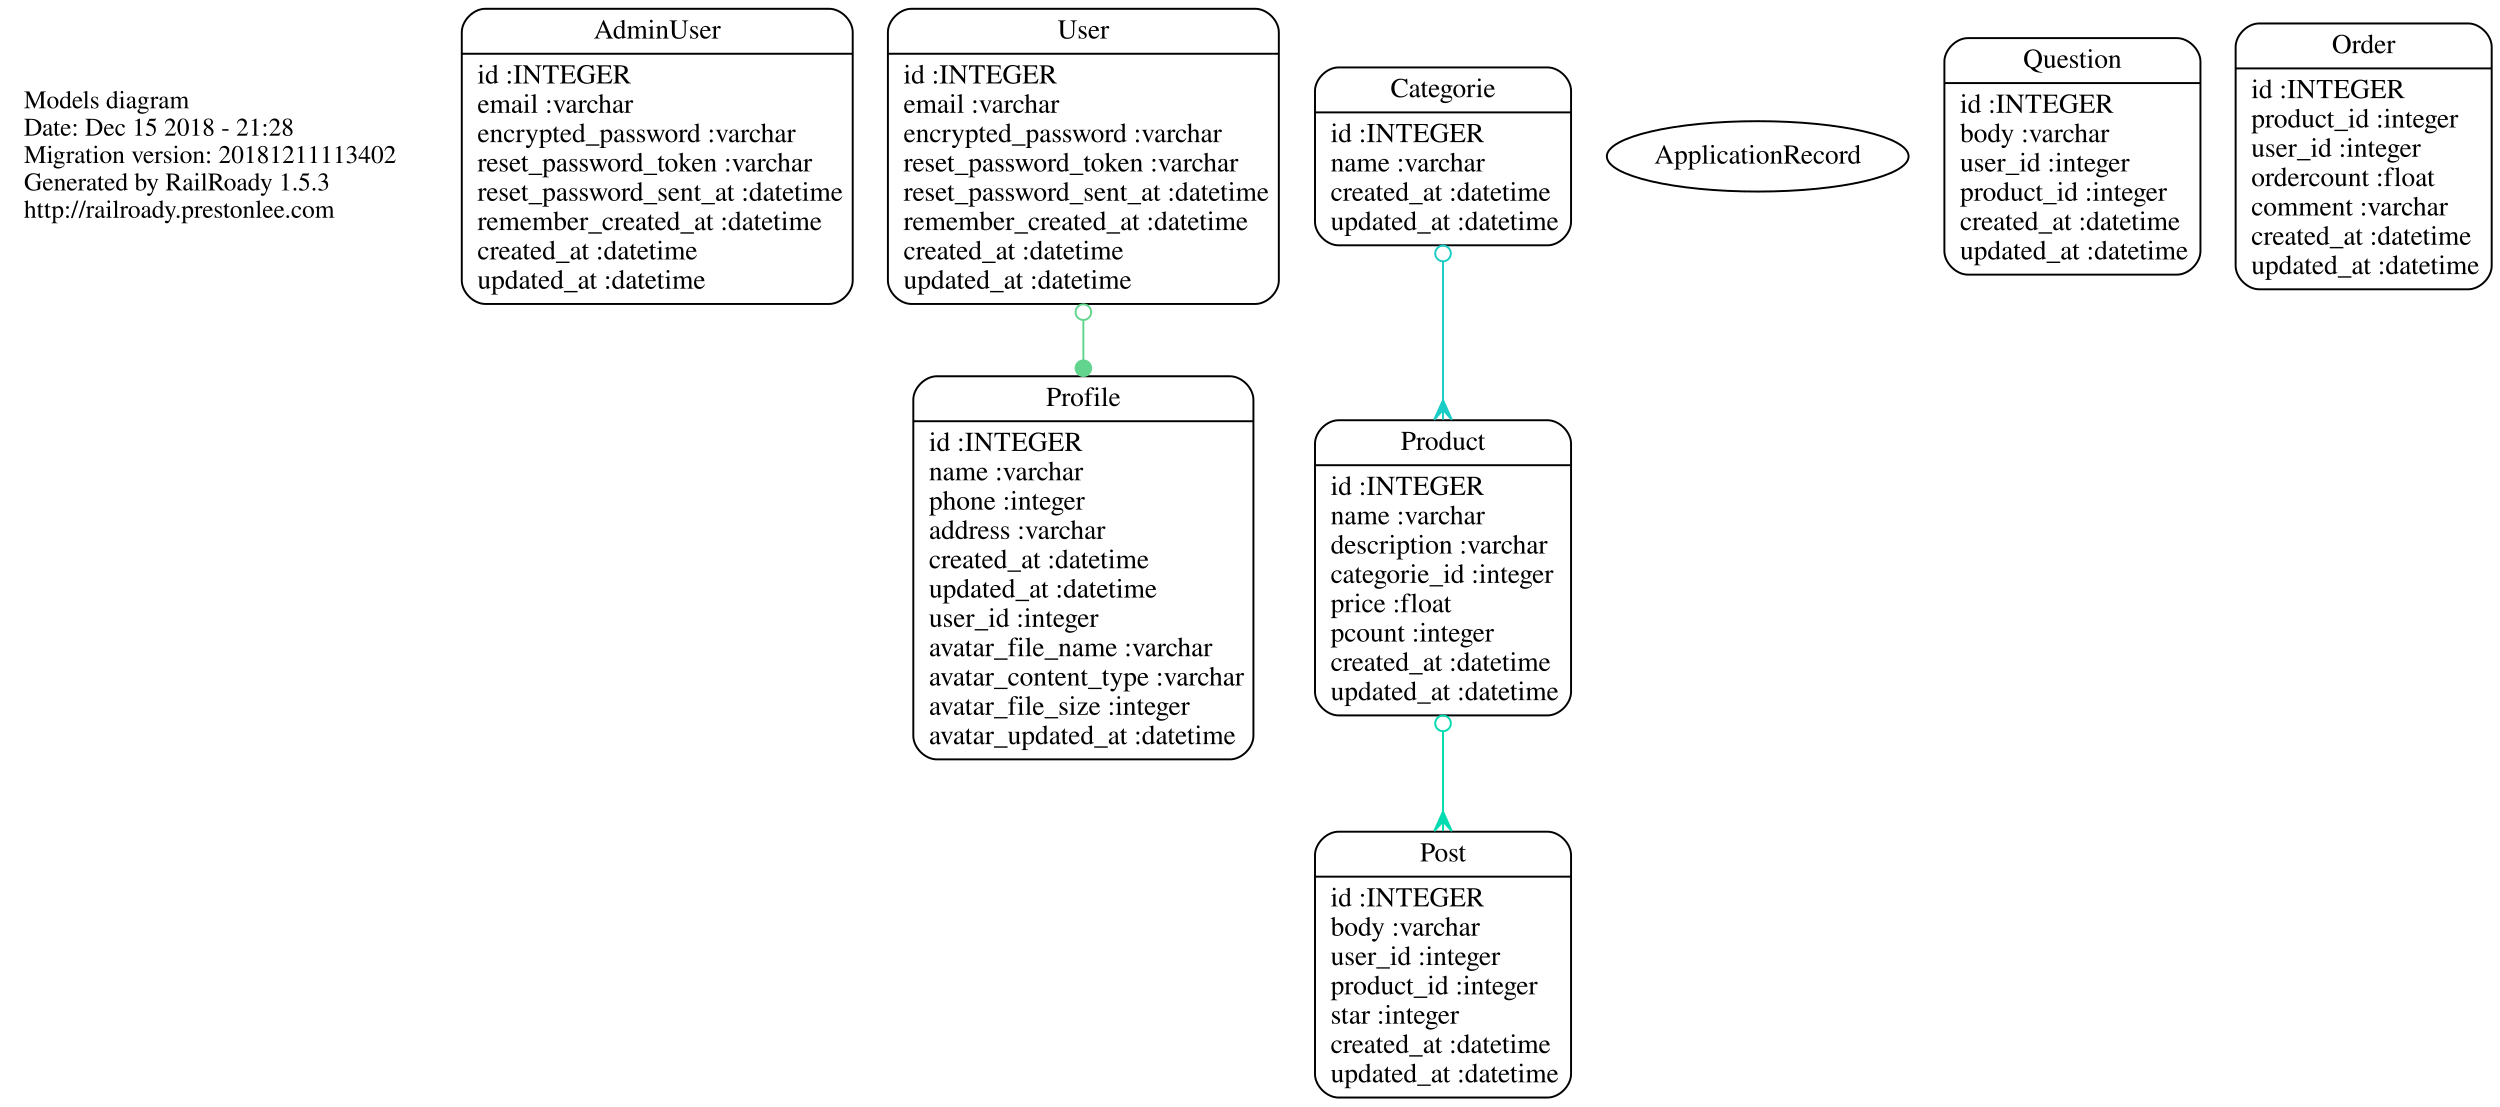
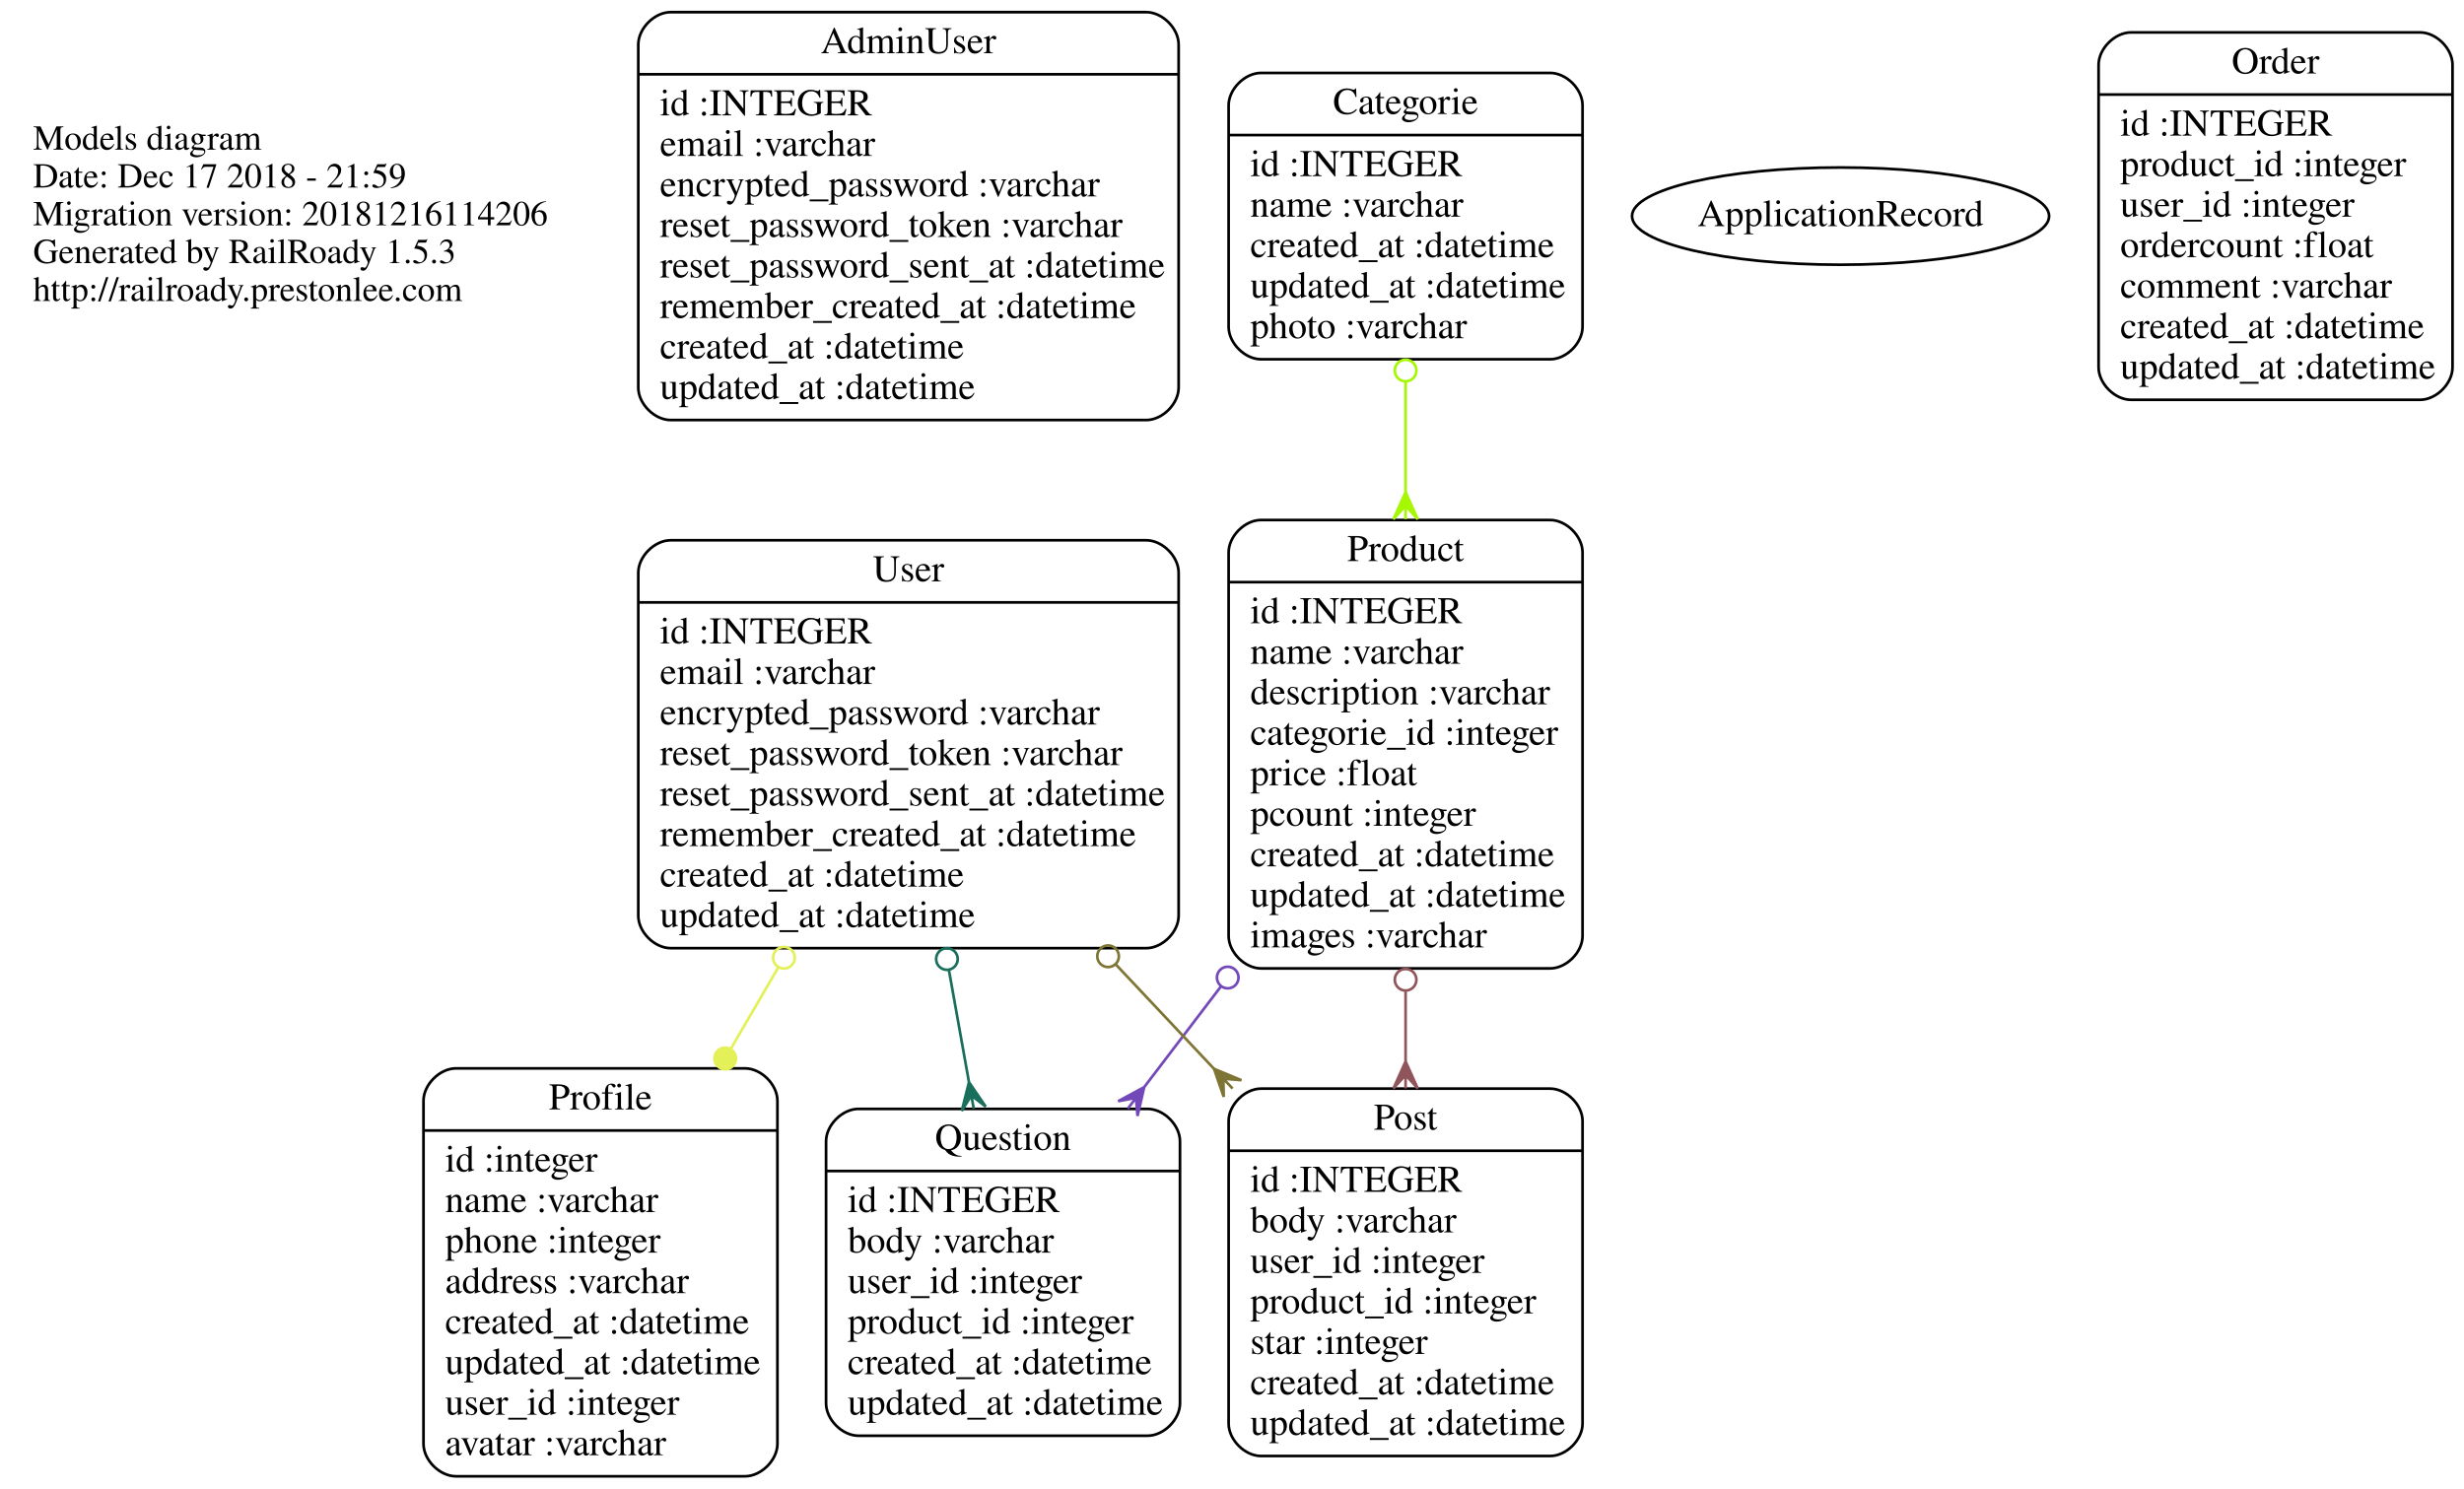
- <svg xmlns="http://www.w3.org/2000/svg" width="1279pt" height="566pt" viewBox="0.00 0.00 1278.50 566.00">
-   <g id="graph0" class="graph" transform="scale(1 1) rotate(0) translate(4 562)">
-     <polygon fill="transparent" stroke="transparent" points="-4,4 -4,-562 1274.5,-562 1274.5,4 -4,4" />
+ <svg xmlns="http://www.w3.org/2000/svg" width="912pt" height="551pt" viewBox="0.00 0.00 911.50 551.00">
+   <g id="graph0" class="graph" transform="scale(1 1) rotate(0) translate(4 547)">
+     <polygon fill="transparent" stroke="transparent" points="-4,4 -4,-547 907.5,-547 907.5,4 -4,4" />
    <g id="node1" class="node">
-       <text text-anchor="start" x="8" y="-506.6" font-family="Times,serif" font-size="13.00" fill="#000000">Models diagram</text>
-       <text text-anchor="start" x="8" y="-492.6" font-family="Times,serif" font-size="13.00" fill="#000000">Date: Dec 15 2018 - 21:28</text>
-       <text text-anchor="start" x="8" y="-478.6" font-family="Times,serif" font-size="13.00" fill="#000000">Migration version: 20181211113402</text>
-       <text text-anchor="start" x="8" y="-464.6" font-family="Times,serif" font-size="13.00" fill="#000000">Generated by RailRoady 1.5.3</text>
-       <text text-anchor="start" x="8" y="-450.6" font-family="Times,serif" font-size="13.00" fill="#000000">http://railroady.prestonlee.com</text>
+       <text text-anchor="start" x="8" y="-491.6" font-family="Times,serif" font-size="13.00" fill="#000000">Models diagram</text>
+       <text text-anchor="start" x="8" y="-477.6" font-family="Times,serif" font-size="13.00" fill="#000000">Date: Dec 17 2018 - 21:59</text>
+       <text text-anchor="start" x="8" y="-463.6" font-family="Times,serif" font-size="13.00" fill="#000000">Migration version: 20181216114206</text>
+       <text text-anchor="start" x="8" y="-449.6" font-family="Times,serif" font-size="13.00" fill="#000000">Generated by RailRoady 1.5.3</text>
+       <text text-anchor="start" x="8" y="-435.6" font-family="Times,serif" font-size="13.00" fill="#000000">http://railroady.prestonlee.com</text>
    </g>
    <g id="node2" class="node">
-       <path fill="none" stroke="#000000" d="M244,-406.5C244,-406.5 420,-406.5 420,-406.5 426,-406.5 432,-412.5 432,-418.5 432,-418.5 432,-545.5 432,-545.5 432,-551.5 426,-557.5 420,-557.5 420,-557.5 244,-557.5 244,-557.5 238,-557.5 232,-551.5 232,-545.5 232,-545.5 232,-418.5 232,-418.5 232,-412.5 238,-406.5 244,-406.5" />
-       <text text-anchor="middle" x="332" y="-542.3" font-family="Times,serif" font-size="14.00" fill="#000000">AdminUser</text>
-       <polyline fill="none" stroke="#000000" points="232,-534.5 432,-534.5 " />
-       <text text-anchor="start" x="240" y="-519.3" font-family="Times,serif" font-size="14.00" fill="#000000">id :INTEGER</text>
-       <text text-anchor="start" x="240" y="-504.3" font-family="Times,serif" font-size="14.00" fill="#000000">email :varchar</text>
-       <text text-anchor="start" x="240" y="-489.3" font-family="Times,serif" font-size="14.00" fill="#000000">encrypted_password :varchar</text>
-       <text text-anchor="start" x="240" y="-474.3" font-family="Times,serif" font-size="14.00" fill="#000000">reset_password_token :varchar</text>
-       <text text-anchor="start" x="240" y="-459.3" font-family="Times,serif" font-size="14.00" fill="#000000">reset_password_sent_at :datetime</text>
-       <text text-anchor="start" x="240" y="-444.3" font-family="Times,serif" font-size="14.00" fill="#000000">remember_created_at :datetime</text>
-       <text text-anchor="start" x="240" y="-429.3" font-family="Times,serif" font-size="14.00" fill="#000000">created_at :datetime</text>
-       <text text-anchor="start" x="240" y="-414.3" font-family="Times,serif" font-size="14.00" fill="#000000">updated_at :datetime</text>
+       <path fill="none" stroke="#000000" d="M244,-391.5C244,-391.5 420,-391.5 420,-391.5 426,-391.5 432,-397.5 432,-403.5 432,-403.5 432,-530.5 432,-530.5 432,-536.5 426,-542.5 420,-542.5 420,-542.5 244,-542.5 244,-542.5 238,-542.5 232,-536.5 232,-530.5 232,-530.5 232,-403.5 232,-403.5 232,-397.5 238,-391.5 244,-391.5" />
+       <text text-anchor="middle" x="332" y="-527.3" font-family="Times,serif" font-size="14.00" fill="#000000">AdminUser</text>
+       <polyline fill="none" stroke="#000000" points="232,-519.5 432,-519.5 " />
+       <text text-anchor="start" x="240" y="-504.3" font-family="Times,serif" font-size="14.00" fill="#000000">id :INTEGER</text>
+       <text text-anchor="start" x="240" y="-489.3" font-family="Times,serif" font-size="14.00" fill="#000000">email :varchar</text>
+       <text text-anchor="start" x="240" y="-474.3" font-family="Times,serif" font-size="14.00" fill="#000000">encrypted_password :varchar</text>
+       <text text-anchor="start" x="240" y="-459.3" font-family="Times,serif" font-size="14.00" fill="#000000">reset_password_token :varchar</text>
+       <text text-anchor="start" x="240" y="-444.3" font-family="Times,serif" font-size="14.00" fill="#000000">reset_password_sent_at :datetime</text>
+       <text text-anchor="start" x="240" y="-429.3" font-family="Times,serif" font-size="14.00" fill="#000000">remember_created_at :datetime</text>
+       <text text-anchor="start" x="240" y="-414.3" font-family="Times,serif" font-size="14.00" fill="#000000">created_at :datetime</text>
+       <text text-anchor="start" x="240" y="-399.3" font-family="Times,serif" font-size="14.00" fill="#000000">updated_at :datetime</text>
    </g>
    <g id="node3" class="node">
-       <path fill="none" stroke="#000000" d="M475,-173.5C475,-173.5 625,-173.5 625,-173.5 631,-173.5 637,-179.5 637,-185.5 637,-185.5 637,-357.5 637,-357.5 637,-363.5 631,-369.5 625,-369.5 625,-369.5 475,-369.5 475,-369.5 469,-369.5 463,-363.5 463,-357.5 463,-357.5 463,-185.5 463,-185.5 463,-179.5 469,-173.5 475,-173.5" />
-       <text text-anchor="middle" x="550" y="-354.3" font-family="Times,serif" font-size="14.00" fill="#000000">Profile</text>
-       <polyline fill="none" stroke="#000000" points="463,-346.5 637,-346.5 " />
-       <text text-anchor="start" x="471" y="-331.3" font-family="Times,serif" font-size="14.00" fill="#000000">id :INTEGER</text>
-       <text text-anchor="start" x="471" y="-316.3" font-family="Times,serif" font-size="14.00" fill="#000000">name :varchar</text>
-       <text text-anchor="start" x="471" y="-301.3" font-family="Times,serif" font-size="14.00" fill="#000000">phone :integer</text>
-       <text text-anchor="start" x="471" y="-286.3" font-family="Times,serif" font-size="14.00" fill="#000000">address :varchar</text>
-       <text text-anchor="start" x="471" y="-271.3" font-family="Times,serif" font-size="14.00" fill="#000000">created_at :datetime</text>
-       <text text-anchor="start" x="471" y="-256.3" font-family="Times,serif" font-size="14.00" fill="#000000">updated_at :datetime</text>
-       <text text-anchor="start" x="471" y="-241.3" font-family="Times,serif" font-size="14.00" fill="#000000">user_id :integer</text>
-       <text text-anchor="start" x="471" y="-226.3" font-family="Times,serif" font-size="14.00" fill="#000000">avatar_file_name :varchar</text>
-       <text text-anchor="start" x="471" y="-211.3" font-family="Times,serif" font-size="14.00" fill="#000000">avatar_content_type :varchar</text>
-       <text text-anchor="start" x="471" y="-196.3" font-family="Times,serif" font-size="14.00" fill="#000000">avatar_file_size :integer</text>
-       <text text-anchor="start" x="471" y="-181.3" font-family="Times,serif" font-size="14.00" fill="#000000">avatar_updated_at :datetime</text>
+       <path fill="none" stroke="#000000" d="M164.5,-.5C164.5,-.5 271.5,-.5 271.5,-.5 277.5,-.5 283.5,-6.5 283.5,-12.5 283.5,-12.5 283.5,-139.5 283.5,-139.5 283.5,-145.5 277.5,-151.5 271.5,-151.5 271.5,-151.5 164.5,-151.5 164.5,-151.5 158.5,-151.5 152.5,-145.5 152.5,-139.5 152.5,-139.5 152.5,-12.5 152.5,-12.5 152.5,-6.5 158.5,-.5 164.5,-.5" />
+       <text text-anchor="middle" x="218" y="-136.3" font-family="Times,serif" font-size="14.00" fill="#000000">Profile</text>
+       <polyline fill="none" stroke="#000000" points="152.5,-128.5 283.5,-128.5 " />
+       <text text-anchor="start" x="160.5" y="-113.3" font-family="Times,serif" font-size="14.00" fill="#000000">id :integer</text>
+       <text text-anchor="start" x="160.5" y="-98.3" font-family="Times,serif" font-size="14.00" fill="#000000">name :varchar</text>
+       <text text-anchor="start" x="160.5" y="-83.3" font-family="Times,serif" font-size="14.00" fill="#000000">phone :integer</text>
+       <text text-anchor="start" x="160.5" y="-68.3" font-family="Times,serif" font-size="14.00" fill="#000000">address :varchar</text>
+       <text text-anchor="start" x="160.5" y="-53.3" font-family="Times,serif" font-size="14.00" fill="#000000">created_at :datetime</text>
+       <text text-anchor="start" x="160.5" y="-38.3" font-family="Times,serif" font-size="14.00" fill="#000000">updated_at :datetime</text>
+       <text text-anchor="start" x="160.5" y="-23.3" font-family="Times,serif" font-size="14.00" fill="#000000">user_id :integer</text>
+       <text text-anchor="start" x="160.5" y="-8.3" font-family="Times,serif" font-size="14.00" fill="#000000">avatar :varchar</text>
    </g>
    <g id="node4" class="node">
-       <path fill="none" stroke="#000000" d="M680.5,-.5C680.5,-.5 787.5,-.5 787.5,-.5 793.5,-.5 799.5,-6.5 799.5,-12.5 799.5,-12.5 799.5,-124.5 799.5,-124.5 799.5,-130.5 793.5,-136.5 787.5,-136.5 787.5,-136.5 680.5,-136.5 680.5,-136.5 674.5,-136.5 668.5,-130.5 668.5,-124.5 668.5,-124.5 668.5,-12.5 668.5,-12.5 668.5,-6.5 674.5,-.5 680.5,-.5" />
-       <text text-anchor="middle" x="734" y="-121.3" font-family="Times,serif" font-size="14.00" fill="#000000">Post</text>
-       <polyline fill="none" stroke="#000000" points="668.5,-113.5 799.5,-113.5 " />
-       <text text-anchor="start" x="676.5" y="-98.3" font-family="Times,serif" font-size="14.00" fill="#000000">id :INTEGER</text>
-       <text text-anchor="start" x="676.5" y="-83.3" font-family="Times,serif" font-size="14.00" fill="#000000">body :varchar</text>
-       <text text-anchor="start" x="676.5" y="-68.3" font-family="Times,serif" font-size="14.00" fill="#000000">user_id :integer</text>
-       <text text-anchor="start" x="676.5" y="-53.3" font-family="Times,serif" font-size="14.00" fill="#000000">product_id :integer</text>
-       <text text-anchor="start" x="676.5" y="-38.3" font-family="Times,serif" font-size="14.00" fill="#000000">star :integer</text>
-       <text text-anchor="start" x="676.5" y="-23.3" font-family="Times,serif" font-size="14.00" fill="#000000">created_at :datetime</text>
-       <text text-anchor="start" x="676.5" y="-8.3" font-family="Times,serif" font-size="14.00" fill="#000000">updated_at :datetime</text>
+       <path fill="none" stroke="#000000" d="M462.5,-8C462.5,-8 569.5,-8 569.5,-8 575.5,-8 581.5,-14 581.5,-20 581.5,-20 581.5,-132 581.5,-132 581.5,-138 575.5,-144 569.5,-144 569.5,-144 462.5,-144 462.5,-144 456.5,-144 450.5,-138 450.5,-132 450.5,-132 450.5,-20 450.5,-20 450.5,-14 456.5,-8 462.5,-8" />
+       <text text-anchor="middle" x="516" y="-128.8" font-family="Times,serif" font-size="14.00" fill="#000000">Post</text>
+       <polyline fill="none" stroke="#000000" points="450.5,-121 581.5,-121 " />
+       <text text-anchor="start" x="458.5" y="-105.8" font-family="Times,serif" font-size="14.00" fill="#000000">id :INTEGER</text>
+       <text text-anchor="start" x="458.5" y="-90.8" font-family="Times,serif" font-size="14.00" fill="#000000">body :varchar</text>
+       <text text-anchor="start" x="458.5" y="-75.8" font-family="Times,serif" font-size="14.00" fill="#000000">user_id :integer</text>
+       <text text-anchor="start" x="458.5" y="-60.8" font-family="Times,serif" font-size="14.00" fill="#000000">product_id :integer</text>
+       <text text-anchor="start" x="458.5" y="-45.8" font-family="Times,serif" font-size="14.00" fill="#000000">star :integer</text>
+       <text text-anchor="start" x="458.5" y="-30.8" font-family="Times,serif" font-size="14.00" fill="#000000">created_at :datetime</text>
+       <text text-anchor="start" x="458.5" y="-15.8" font-family="Times,serif" font-size="14.00" fill="#000000">updated_at :datetime</text>
    </g>
    <g id="node5" class="node">
-       <path fill="none" stroke="#000000" d="M680.5,-436.5C680.5,-436.5 787.5,-436.5 787.5,-436.5 793.5,-436.5 799.5,-442.5 799.5,-448.5 799.5,-448.5 799.5,-515.5 799.5,-515.5 799.5,-521.5 793.5,-527.5 787.5,-527.5 787.5,-527.5 680.5,-527.5 680.5,-527.5 674.5,-527.5 668.5,-521.5 668.5,-515.5 668.5,-515.5 668.5,-448.5 668.5,-448.5 668.5,-442.5 674.5,-436.5 680.5,-436.5" />
-       <text text-anchor="middle" x="734" y="-512.3" font-family="Times,serif" font-size="14.00" fill="#000000">Categorie</text>
-       <polyline fill="none" stroke="#000000" points="668.5,-504.5 799.5,-504.5 " />
-       <text text-anchor="start" x="676.5" y="-489.3" font-family="Times,serif" font-size="14.00" fill="#000000">id :INTEGER</text>
-       <text text-anchor="start" x="676.5" y="-474.3" font-family="Times,serif" font-size="14.00" fill="#000000">name :varchar</text>
-       <text text-anchor="start" x="676.5" y="-459.3" font-family="Times,serif" font-size="14.00" fill="#000000">created_at :datetime</text>
-       <text text-anchor="start" x="676.5" y="-444.3" font-family="Times,serif" font-size="14.00" fill="#000000">updated_at :datetime</text>
+       <path fill="none" stroke="#000000" d="M462.5,-414C462.5,-414 569.5,-414 569.5,-414 575.5,-414 581.5,-420 581.5,-426 581.5,-426 581.5,-508 581.5,-508 581.5,-514 575.5,-520 569.5,-520 569.5,-520 462.5,-520 462.5,-520 456.5,-520 450.5,-514 450.5,-508 450.5,-508 450.5,-426 450.5,-426 450.5,-420 456.5,-414 462.5,-414" />
+       <text text-anchor="middle" x="516" y="-504.8" font-family="Times,serif" font-size="14.00" fill="#000000">Categorie</text>
+       <polyline fill="none" stroke="#000000" points="450.5,-497 581.5,-497 " />
+       <text text-anchor="start" x="458.5" y="-481.8" font-family="Times,serif" font-size="14.00" fill="#000000">id :INTEGER</text>
+       <text text-anchor="start" x="458.5" y="-466.8" font-family="Times,serif" font-size="14.00" fill="#000000">name :varchar</text>
+       <text text-anchor="start" x="458.5" y="-451.8" font-family="Times,serif" font-size="14.00" fill="#000000">created_at :datetime</text>
+       <text text-anchor="start" x="458.5" y="-436.8" font-family="Times,serif" font-size="14.00" fill="#000000">updated_at :datetime</text>
+       <text text-anchor="start" x="458.5" y="-421.8" font-family="Times,serif" font-size="14.00" fill="#000000">photo :varchar</text>
    </g>
    <g id="node9" class="node">
-       <path fill="none" stroke="#000000" d="M680.5,-196C680.5,-196 787.5,-196 787.5,-196 793.5,-196 799.5,-202 799.5,-208 799.5,-208 799.5,-335 799.5,-335 799.5,-341 793.5,-347 787.5,-347 787.5,-347 680.5,-347 680.5,-347 674.5,-347 668.5,-341 668.5,-335 668.5,-335 668.5,-208 668.5,-208 668.5,-202 674.5,-196 680.5,-196" />
-       <text text-anchor="middle" x="734" y="-331.8" font-family="Times,serif" font-size="14.00" fill="#000000">Product</text>
-       <polyline fill="none" stroke="#000000" points="668.5,-324 799.5,-324 " />
-       <text text-anchor="start" x="676.5" y="-308.8" font-family="Times,serif" font-size="14.00" fill="#000000">id :INTEGER</text>
-       <text text-anchor="start" x="676.5" y="-293.8" font-family="Times,serif" font-size="14.00" fill="#000000">name :varchar</text>
-       <text text-anchor="start" x="676.5" y="-278.8" font-family="Times,serif" font-size="14.00" fill="#000000">description :varchar</text>
-       <text text-anchor="start" x="676.5" y="-263.8" font-family="Times,serif" font-size="14.00" fill="#000000">categorie_id :integer</text>
-       <text text-anchor="start" x="676.5" y="-248.8" font-family="Times,serif" font-size="14.00" fill="#000000">price :float</text>
-       <text text-anchor="start" x="676.5" y="-233.8" font-family="Times,serif" font-size="14.00" fill="#000000">pcount :integer</text>
-       <text text-anchor="start" x="676.5" y="-218.8" font-family="Times,serif" font-size="14.00" fill="#000000">created_at :datetime</text>
-       <text text-anchor="start" x="676.5" y="-203.8" font-family="Times,serif" font-size="14.00" fill="#000000">updated_at :datetime</text>
+       <path fill="none" stroke="#000000" d="M462.5,-188.5C462.5,-188.5 569.5,-188.5 569.5,-188.5 575.5,-188.5 581.5,-194.5 581.5,-200.5 581.5,-200.5 581.5,-342.5 581.5,-342.5 581.5,-348.5 575.5,-354.5 569.5,-354.5 569.5,-354.5 462.5,-354.5 462.5,-354.5 456.5,-354.5 450.5,-348.5 450.5,-342.5 450.5,-342.5 450.5,-200.5 450.5,-200.5 450.5,-194.5 456.5,-188.5 462.5,-188.5" />
+       <text text-anchor="middle" x="516" y="-339.3" font-family="Times,serif" font-size="14.00" fill="#000000">Product</text>
+       <polyline fill="none" stroke="#000000" points="450.5,-331.5 581.5,-331.5 " />
+       <text text-anchor="start" x="458.5" y="-316.3" font-family="Times,serif" font-size="14.00" fill="#000000">id :INTEGER</text>
+       <text text-anchor="start" x="458.5" y="-301.3" font-family="Times,serif" font-size="14.00" fill="#000000">name :varchar</text>
+       <text text-anchor="start" x="458.5" y="-286.3" font-family="Times,serif" font-size="14.00" fill="#000000">description :varchar</text>
+       <text text-anchor="start" x="458.5" y="-271.3" font-family="Times,serif" font-size="14.00" fill="#000000">categorie_id :integer</text>
+       <text text-anchor="start" x="458.5" y="-256.3" font-family="Times,serif" font-size="14.00" fill="#000000">price :float</text>
+       <text text-anchor="start" x="458.5" y="-241.3" font-family="Times,serif" font-size="14.00" fill="#000000">pcount :integer</text>
+       <text text-anchor="start" x="458.5" y="-226.3" font-family="Times,serif" font-size="14.00" fill="#000000">created_at :datetime</text>
+       <text text-anchor="start" x="458.5" y="-211.3" font-family="Times,serif" font-size="14.00" fill="#000000">updated_at :datetime</text>
+       <text text-anchor="start" x="458.5" y="-196.3" font-family="Times,serif" font-size="14.00" fill="#000000">images :varchar</text>
    </g>
    <g id="edge1" class="edge">
-       <path fill="none" stroke="#19cdc6" d="M734,-428.191C734,-406.685 734,-381.38 734,-357.453" />
-       <ellipse fill="none" stroke="#19cdc6" cx="734" cy="-432.325" rx="4" ry="4" />
-       <polygon fill="#19cdc6" stroke="#19cdc6" points="734,-357.298 738.5,-347.298 734,-352.298 734,-347.298 734,-347.298 734,-347.298 734,-352.298 729.5,-347.298 734,-357.298 734,-357.298" />
+       <path fill="none" stroke="#a5f802" d="M516,-405.568C516,-392.612 516,-378.663 516,-364.833" />
+       <ellipse fill="none" stroke="#a5f802" cx="516" cy="-409.837" rx="4" ry="4" />
+       <polygon fill="#a5f802" stroke="#a5f802" points="516,-364.799 520.5,-354.799 516,-359.799 516,-354.799 516,-354.799 516,-354.799 516,-359.799 511.5,-354.799 516,-364.799 516,-364.799" />
    </g>
    <g id="node6" class="node">
-       <ellipse fill="none" stroke="#000000" cx="895" cy="-482" rx="77.187" ry="18" />
-       <text text-anchor="middle" x="895" y="-478.3" font-family="Times,serif" font-size="14.00" fill="#000000">ApplicationRecord</text>
+       <ellipse fill="none" stroke="#000000" cx="677" cy="-467" rx="77.187" ry="18" />
+       <text text-anchor="middle" x="677" y="-463.3" font-family="Times,serif" font-size="14.00" fill="#000000">ApplicationRecord</text>
    </g>
    <g id="node7" class="node">
-       <path fill="none" stroke="#000000" d="M1002.5,-421.5C1002.5,-421.5 1109.5,-421.5 1109.5,-421.5 1115.5,-421.5 1121.5,-427.5 1121.5,-433.5 1121.5,-433.5 1121.5,-530.5 1121.5,-530.5 1121.5,-536.5 1115.5,-542.5 1109.5,-542.5 1109.5,-542.5 1002.5,-542.5 1002.5,-542.5 996.5,-542.5 990.5,-536.5 990.5,-530.5 990.5,-530.5 990.5,-433.5 990.5,-433.5 990.5,-427.5 996.5,-421.5 1002.5,-421.5" />
-       <text text-anchor="middle" x="1056" y="-527.3" font-family="Times,serif" font-size="14.00" fill="#000000">Question</text>
-       <polyline fill="none" stroke="#000000" points="990.5,-519.5 1121.5,-519.5 " />
-       <text text-anchor="start" x="998.5" y="-504.3" font-family="Times,serif" font-size="14.00" fill="#000000">id :INTEGER</text>
-       <text text-anchor="start" x="998.5" y="-489.3" font-family="Times,serif" font-size="14.00" fill="#000000">body :varchar</text>
-       <text text-anchor="start" x="998.5" y="-474.3" font-family="Times,serif" font-size="14.00" fill="#000000">user_id :integer</text>
-       <text text-anchor="start" x="998.5" y="-459.3" font-family="Times,serif" font-size="14.00" fill="#000000">product_id :integer</text>
-       <text text-anchor="start" x="998.5" y="-444.3" font-family="Times,serif" font-size="14.00" fill="#000000">created_at :datetime</text>
-       <text text-anchor="start" x="998.5" y="-429.3" font-family="Times,serif" font-size="14.00" fill="#000000">updated_at :datetime</text>
+       <path fill="none" stroke="#000000" d="M313.5,-15.5C313.5,-15.5 420.5,-15.5 420.5,-15.5 426.5,-15.5 432.5,-21.5 432.5,-27.5 432.5,-27.5 432.5,-124.5 432.5,-124.5 432.5,-130.5 426.5,-136.5 420.5,-136.5 420.5,-136.5 313.5,-136.5 313.5,-136.5 307.5,-136.5 301.5,-130.5 301.5,-124.5 301.5,-124.5 301.5,-27.5 301.5,-27.5 301.5,-21.5 307.5,-15.5 313.5,-15.5" />
+       <text text-anchor="middle" x="367" y="-121.3" font-family="Times,serif" font-size="14.00" fill="#000000">Question</text>
+       <polyline fill="none" stroke="#000000" points="301.5,-113.5 432.5,-113.5 " />
+       <text text-anchor="start" x="309.5" y="-98.3" font-family="Times,serif" font-size="14.00" fill="#000000">id :INTEGER</text>
+       <text text-anchor="start" x="309.5" y="-83.3" font-family="Times,serif" font-size="14.00" fill="#000000">body :varchar</text>
+       <text text-anchor="start" x="309.5" y="-68.3" font-family="Times,serif" font-size="14.00" fill="#000000">user_id :integer</text>
+       <text text-anchor="start" x="309.5" y="-53.3" font-family="Times,serif" font-size="14.00" fill="#000000">product_id :integer</text>
+       <text text-anchor="start" x="309.5" y="-38.3" font-family="Times,serif" font-size="14.00" fill="#000000">created_at :datetime</text>
+       <text text-anchor="start" x="309.5" y="-23.3" font-family="Times,serif" font-size="14.00" fill="#000000">updated_at :datetime</text>
    </g>
    <g id="node8" class="node">
-       <path fill="none" stroke="#000000" d="M1151.5,-414C1151.5,-414 1258.5,-414 1258.5,-414 1264.5,-414 1270.5,-420 1270.5,-426 1270.5,-426 1270.5,-538 1270.5,-538 1270.5,-544 1264.5,-550 1258.5,-550 1258.5,-550 1151.5,-550 1151.5,-550 1145.5,-550 1139.5,-544 1139.5,-538 1139.5,-538 1139.5,-426 1139.5,-426 1139.5,-420 1145.5,-414 1151.5,-414" />
-       <text text-anchor="middle" x="1205" y="-534.8" font-family="Times,serif" font-size="14.00" fill="#000000">Order</text>
-       <polyline fill="none" stroke="#000000" points="1139.5,-527 1270.5,-527 " />
-       <text text-anchor="start" x="1147.5" y="-511.8" font-family="Times,serif" font-size="14.00" fill="#000000">id :INTEGER</text>
-       <text text-anchor="start" x="1147.5" y="-496.8" font-family="Times,serif" font-size="14.00" fill="#000000">product_id :integer</text>
-       <text text-anchor="start" x="1147.5" y="-481.8" font-family="Times,serif" font-size="14.00" fill="#000000">user_id :integer</text>
-       <text text-anchor="start" x="1147.5" y="-466.8" font-family="Times,serif" font-size="14.00" fill="#000000">ordercount :float</text>
-       <text text-anchor="start" x="1147.5" y="-451.8" font-family="Times,serif" font-size="14.00" fill="#000000">comment :varchar</text>
-       <text text-anchor="start" x="1147.5" y="-436.8" font-family="Times,serif" font-size="14.00" fill="#000000">created_at :datetime</text>
-       <text text-anchor="start" x="1147.5" y="-421.8" font-family="Times,serif" font-size="14.00" fill="#000000">updated_at :datetime</text>
+       <path fill="none" stroke="#000000" d="M784.5,-399C784.5,-399 891.5,-399 891.5,-399 897.5,-399 903.5,-405 903.5,-411 903.5,-411 903.5,-523 903.5,-523 903.5,-529 897.5,-535 891.5,-535 891.5,-535 784.5,-535 784.5,-535 778.5,-535 772.5,-529 772.5,-523 772.5,-523 772.5,-411 772.5,-411 772.5,-405 778.5,-399 784.5,-399" />
+       <text text-anchor="middle" x="838" y="-519.8" font-family="Times,serif" font-size="14.00" fill="#000000">Order</text>
+       <polyline fill="none" stroke="#000000" points="772.5,-512 903.5,-512 " />
+       <text text-anchor="start" x="780.5" y="-496.8" font-family="Times,serif" font-size="14.00" fill="#000000">id :INTEGER</text>
+       <text text-anchor="start" x="780.5" y="-481.8" font-family="Times,serif" font-size="14.00" fill="#000000">product_id :integer</text>
+       <text text-anchor="start" x="780.5" y="-466.8" font-family="Times,serif" font-size="14.00" fill="#000000">user_id :integer</text>
+       <text text-anchor="start" x="780.5" y="-451.8" font-family="Times,serif" font-size="14.00" fill="#000000">ordercount :float</text>
+       <text text-anchor="start" x="780.5" y="-436.8" font-family="Times,serif" font-size="14.00" fill="#000000">comment :varchar</text>
+       <text text-anchor="start" x="780.5" y="-421.8" font-family="Times,serif" font-size="14.00" fill="#000000">created_at :datetime</text>
+       <text text-anchor="start" x="780.5" y="-406.8" font-family="Times,serif" font-size="14.00" fill="#000000">updated_at :datetime</text>
    </g>
    <g id="edge2" class="edge">
-       <path fill="none" stroke="#01dbb0" d="M734,-187.659C734,-174.163 734,-160.237 734,-146.875" />
-       <ellipse fill="none" stroke="#01dbb0" cx="734" cy="-191.91" rx="4" ry="4" />
-       <polygon fill="#01dbb0" stroke="#01dbb0" points="734,-146.785 738.5,-136.784 734,-141.785 734,-136.785 734,-136.785 734,-136.785 734,-141.785 729.5,-136.785 734,-146.785 734,-146.785" />
+       <path fill="none" stroke="#8f555a" d="M516,-179.967C516,-171.373 516,-162.714 516,-154.258" />
+       <ellipse fill="none" stroke="#8f555a" cx="516" cy="-184.307" rx="4" ry="4" />
+       <polygon fill="#8f555a" stroke="#8f555a" points="516,-154.062 520.5,-144.062 516,-149.062 516,-144.062 516,-144.062 516,-144.062 516,-149.062 511.5,-144.062 516,-154.062 516,-154.062" />
+     </g>
+     <g id="edge3" class="edge">
+       <path fill="none" stroke="#7348b9" d="M447.615,-181.774C438.145,-169.349 428.543,-156.749 419.425,-144.786" />
+       <ellipse fill="none" stroke="#7348b9" cx="450.17" cy="-185.126" rx="4" ry="4" />
+       <polygon fill="#7348b9" stroke="#7348b9" points="419.26,-144.57 416.777,-133.888 416.229,-140.593 413.199,-136.616 413.199,-136.616 413.199,-136.616 416.229,-140.593 409.619,-139.344 419.26,-144.57 419.26,-144.57" />
    </g>
    <g id="node10" class="node">
-       <path fill="none" stroke="#000000" d="M462,-406.5C462,-406.5 638,-406.5 638,-406.5 644,-406.5 650,-412.5 650,-418.5 650,-418.5 650,-545.5 650,-545.5 650,-551.5 644,-557.5 638,-557.5 638,-557.5 462,-557.5 462,-557.5 456,-557.5 450,-551.5 450,-545.5 450,-545.5 450,-418.5 450,-418.5 450,-412.5 456,-406.5 462,-406.5" />
-       <text text-anchor="middle" x="550" y="-542.3" font-family="Times,serif" font-size="14.00" fill="#000000">User</text>
-       <polyline fill="none" stroke="#000000" points="450,-534.5 650,-534.5 " />
-       <text text-anchor="start" x="458" y="-519.3" font-family="Times,serif" font-size="14.00" fill="#000000">id :INTEGER</text>
-       <text text-anchor="start" x="458" y="-504.3" font-family="Times,serif" font-size="14.00" fill="#000000">email :varchar</text>
-       <text text-anchor="start" x="458" y="-489.3" font-family="Times,serif" font-size="14.00" fill="#000000">encrypted_password :varchar</text>
-       <text text-anchor="start" x="458" y="-474.3" font-family="Times,serif" font-size="14.00" fill="#000000">reset_password_token :varchar</text>
-       <text text-anchor="start" x="458" y="-459.3" font-family="Times,serif" font-size="14.00" fill="#000000">reset_password_sent_at :datetime</text>
-       <text text-anchor="start" x="458" y="-444.3" font-family="Times,serif" font-size="14.00" fill="#000000">remember_created_at :datetime</text>
-       <text text-anchor="start" x="458" y="-429.3" font-family="Times,serif" font-size="14.00" fill="#000000">created_at :datetime</text>
-       <text text-anchor="start" x="458" y="-414.3" font-family="Times,serif" font-size="14.00" fill="#000000">updated_at :datetime</text>
+       <path fill="none" stroke="#000000" d="M244,-196C244,-196 420,-196 420,-196 426,-196 432,-202 432,-208 432,-208 432,-335 432,-335 432,-341 426,-347 420,-347 420,-347 244,-347 244,-347 238,-347 232,-341 232,-335 232,-335 232,-208 232,-208 232,-202 238,-196 244,-196" />
+       <text text-anchor="middle" x="332" y="-331.8" font-family="Times,serif" font-size="14.00" fill="#000000">User</text>
+       <polyline fill="none" stroke="#000000" points="232,-324 432,-324 " />
+       <text text-anchor="start" x="240" y="-308.8" font-family="Times,serif" font-size="14.00" fill="#000000">id :INTEGER</text>
+       <text text-anchor="start" x="240" y="-293.8" font-family="Times,serif" font-size="14.00" fill="#000000">email :varchar</text>
+       <text text-anchor="start" x="240" y="-278.8" font-family="Times,serif" font-size="14.00" fill="#000000">encrypted_password :varchar</text>
+       <text text-anchor="start" x="240" y="-263.8" font-family="Times,serif" font-size="14.00" fill="#000000">reset_password_token :varchar</text>
+       <text text-anchor="start" x="240" y="-248.8" font-family="Times,serif" font-size="14.00" fill="#000000">reset_password_sent_at :datetime</text>
+       <text text-anchor="start" x="240" y="-233.8" font-family="Times,serif" font-size="14.00" fill="#000000">remember_created_at :datetime</text>
+       <text text-anchor="start" x="240" y="-218.8" font-family="Times,serif" font-size="14.00" fill="#000000">created_at :datetime</text>
+       <text text-anchor="start" x="240" y="-203.8" font-family="Times,serif" font-size="14.00" fill="#000000">updated_at :datetime</text>
    </g>
-     <g id="edge3" class="edge">
-       <path fill="none" stroke="#63d48e" d="M550,-398.134C550,-391.397 550,-384.538 550,-377.674" />
-       <ellipse fill="none" stroke="#63d48e" cx="550" cy="-402.302" rx="4" ry="4" />
-       <ellipse fill="#63d48e" stroke="#63d48e" cx="550" cy="-373.621" rx="4" ry="4" />
+     <g id="edge4" class="edge">
+       <path fill="none" stroke="#e3f058" d="M283.733,-188.726C277.969,-178.841 272.083,-168.748 266.319,-158.862" />
+       <ellipse fill="none" stroke="#e3f058" cx="285.91" cy="-192.459" rx="4" ry="4" />
+       <ellipse fill="#e3f058" stroke="#e3f058" cx="264.161" cy="-155.162" rx="4" ry="4" />
+     </g>
+     <g id="edge5" class="edge">
+       <path fill="none" stroke="#7e7434" d="M408.826,-189.873C420.826,-177.123 433.18,-163.996 445.041,-151.394" />
+       <ellipse fill="none" stroke="#7e7434" cx="405.881" cy="-193.002" rx="4" ry="4" />
+       <polygon fill="#7e7434" stroke="#7e7434" points="445.108,-151.323 455.238,-147.125 448.535,-147.682 451.962,-144.041 451.962,-144.041 451.962,-144.041 448.535,-147.682 448.685,-140.957 445.108,-151.323 445.108,-151.323" />
+     </g>
+     <g id="edge6" class="edge">
+       <path fill="none" stroke="#196f5b" d="M346.945,-188.021C349.412,-174.243 351.948,-160.078 354.351,-146.654" />
+       <ellipse fill="none" stroke="#196f5b" cx="346.237" cy="-191.977" rx="4" ry="4" />
+       <polygon fill="#196f5b" stroke="#196f5b" points="354.397,-146.394 360.589,-137.344 355.279,-141.473 356.16,-136.551 356.16,-136.551 356.16,-136.551 355.279,-141.473 351.73,-135.758 354.397,-146.394 354.397,-146.394" />
    </g>
  </g>
</svg>
